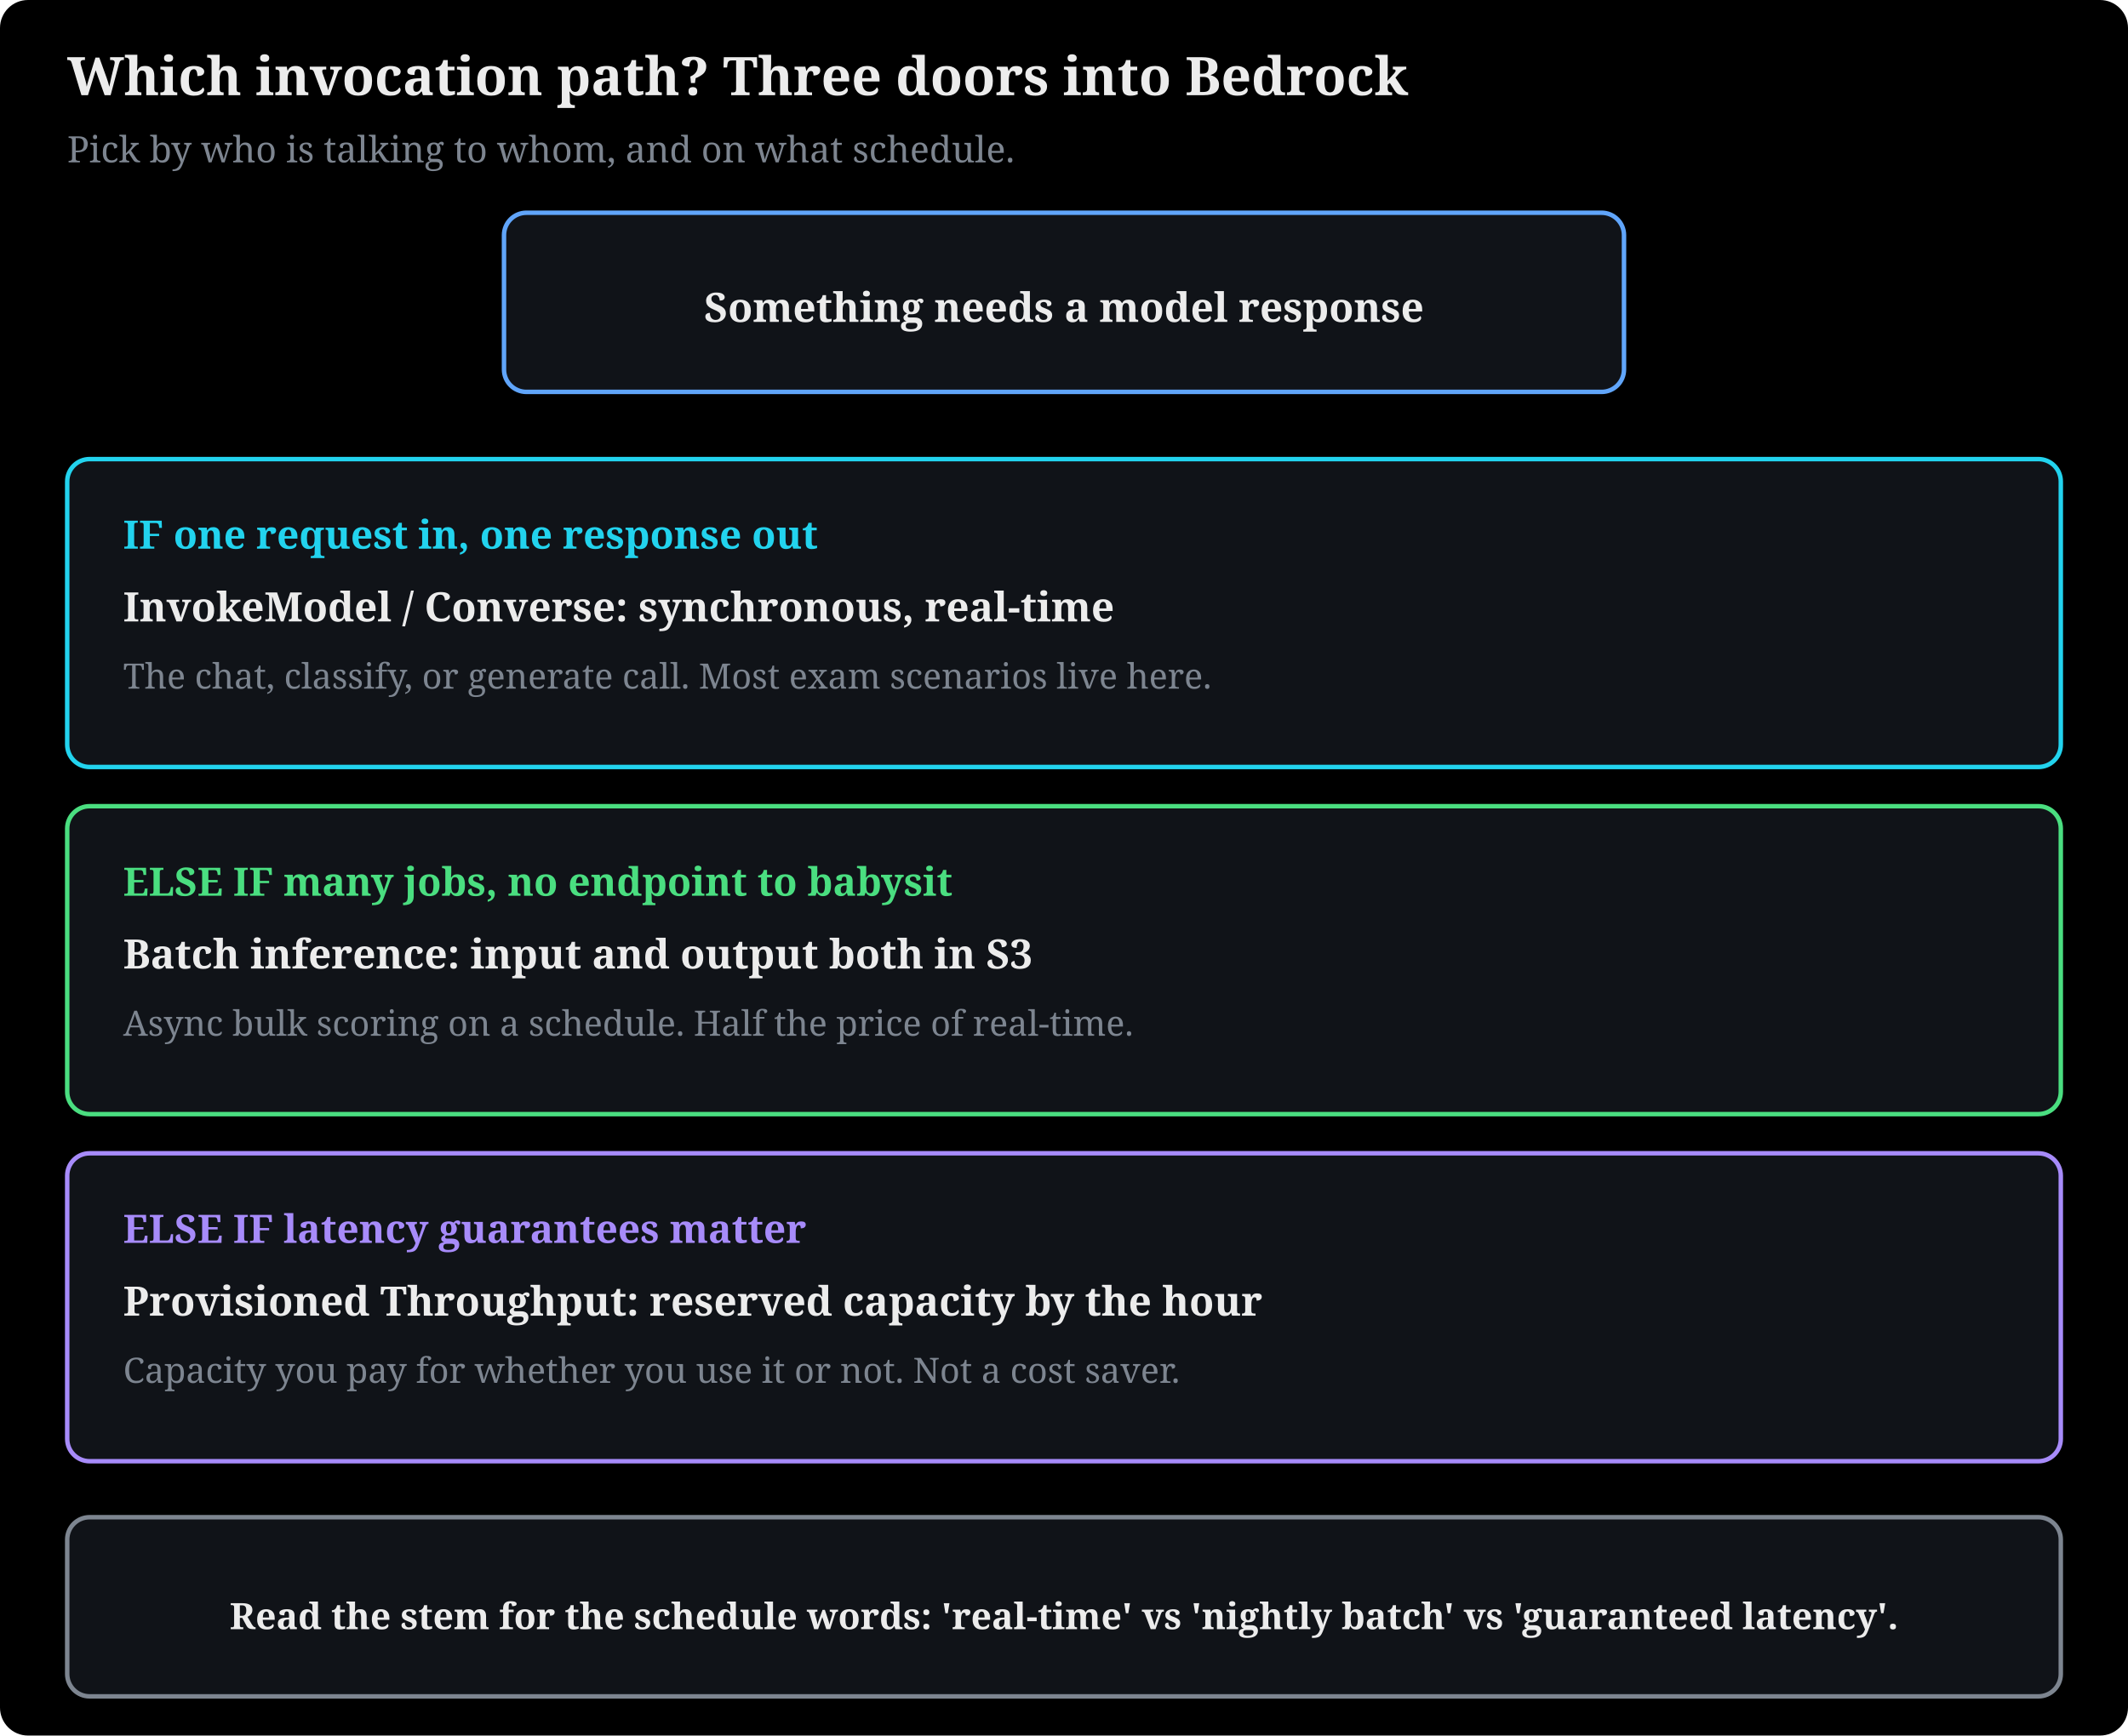
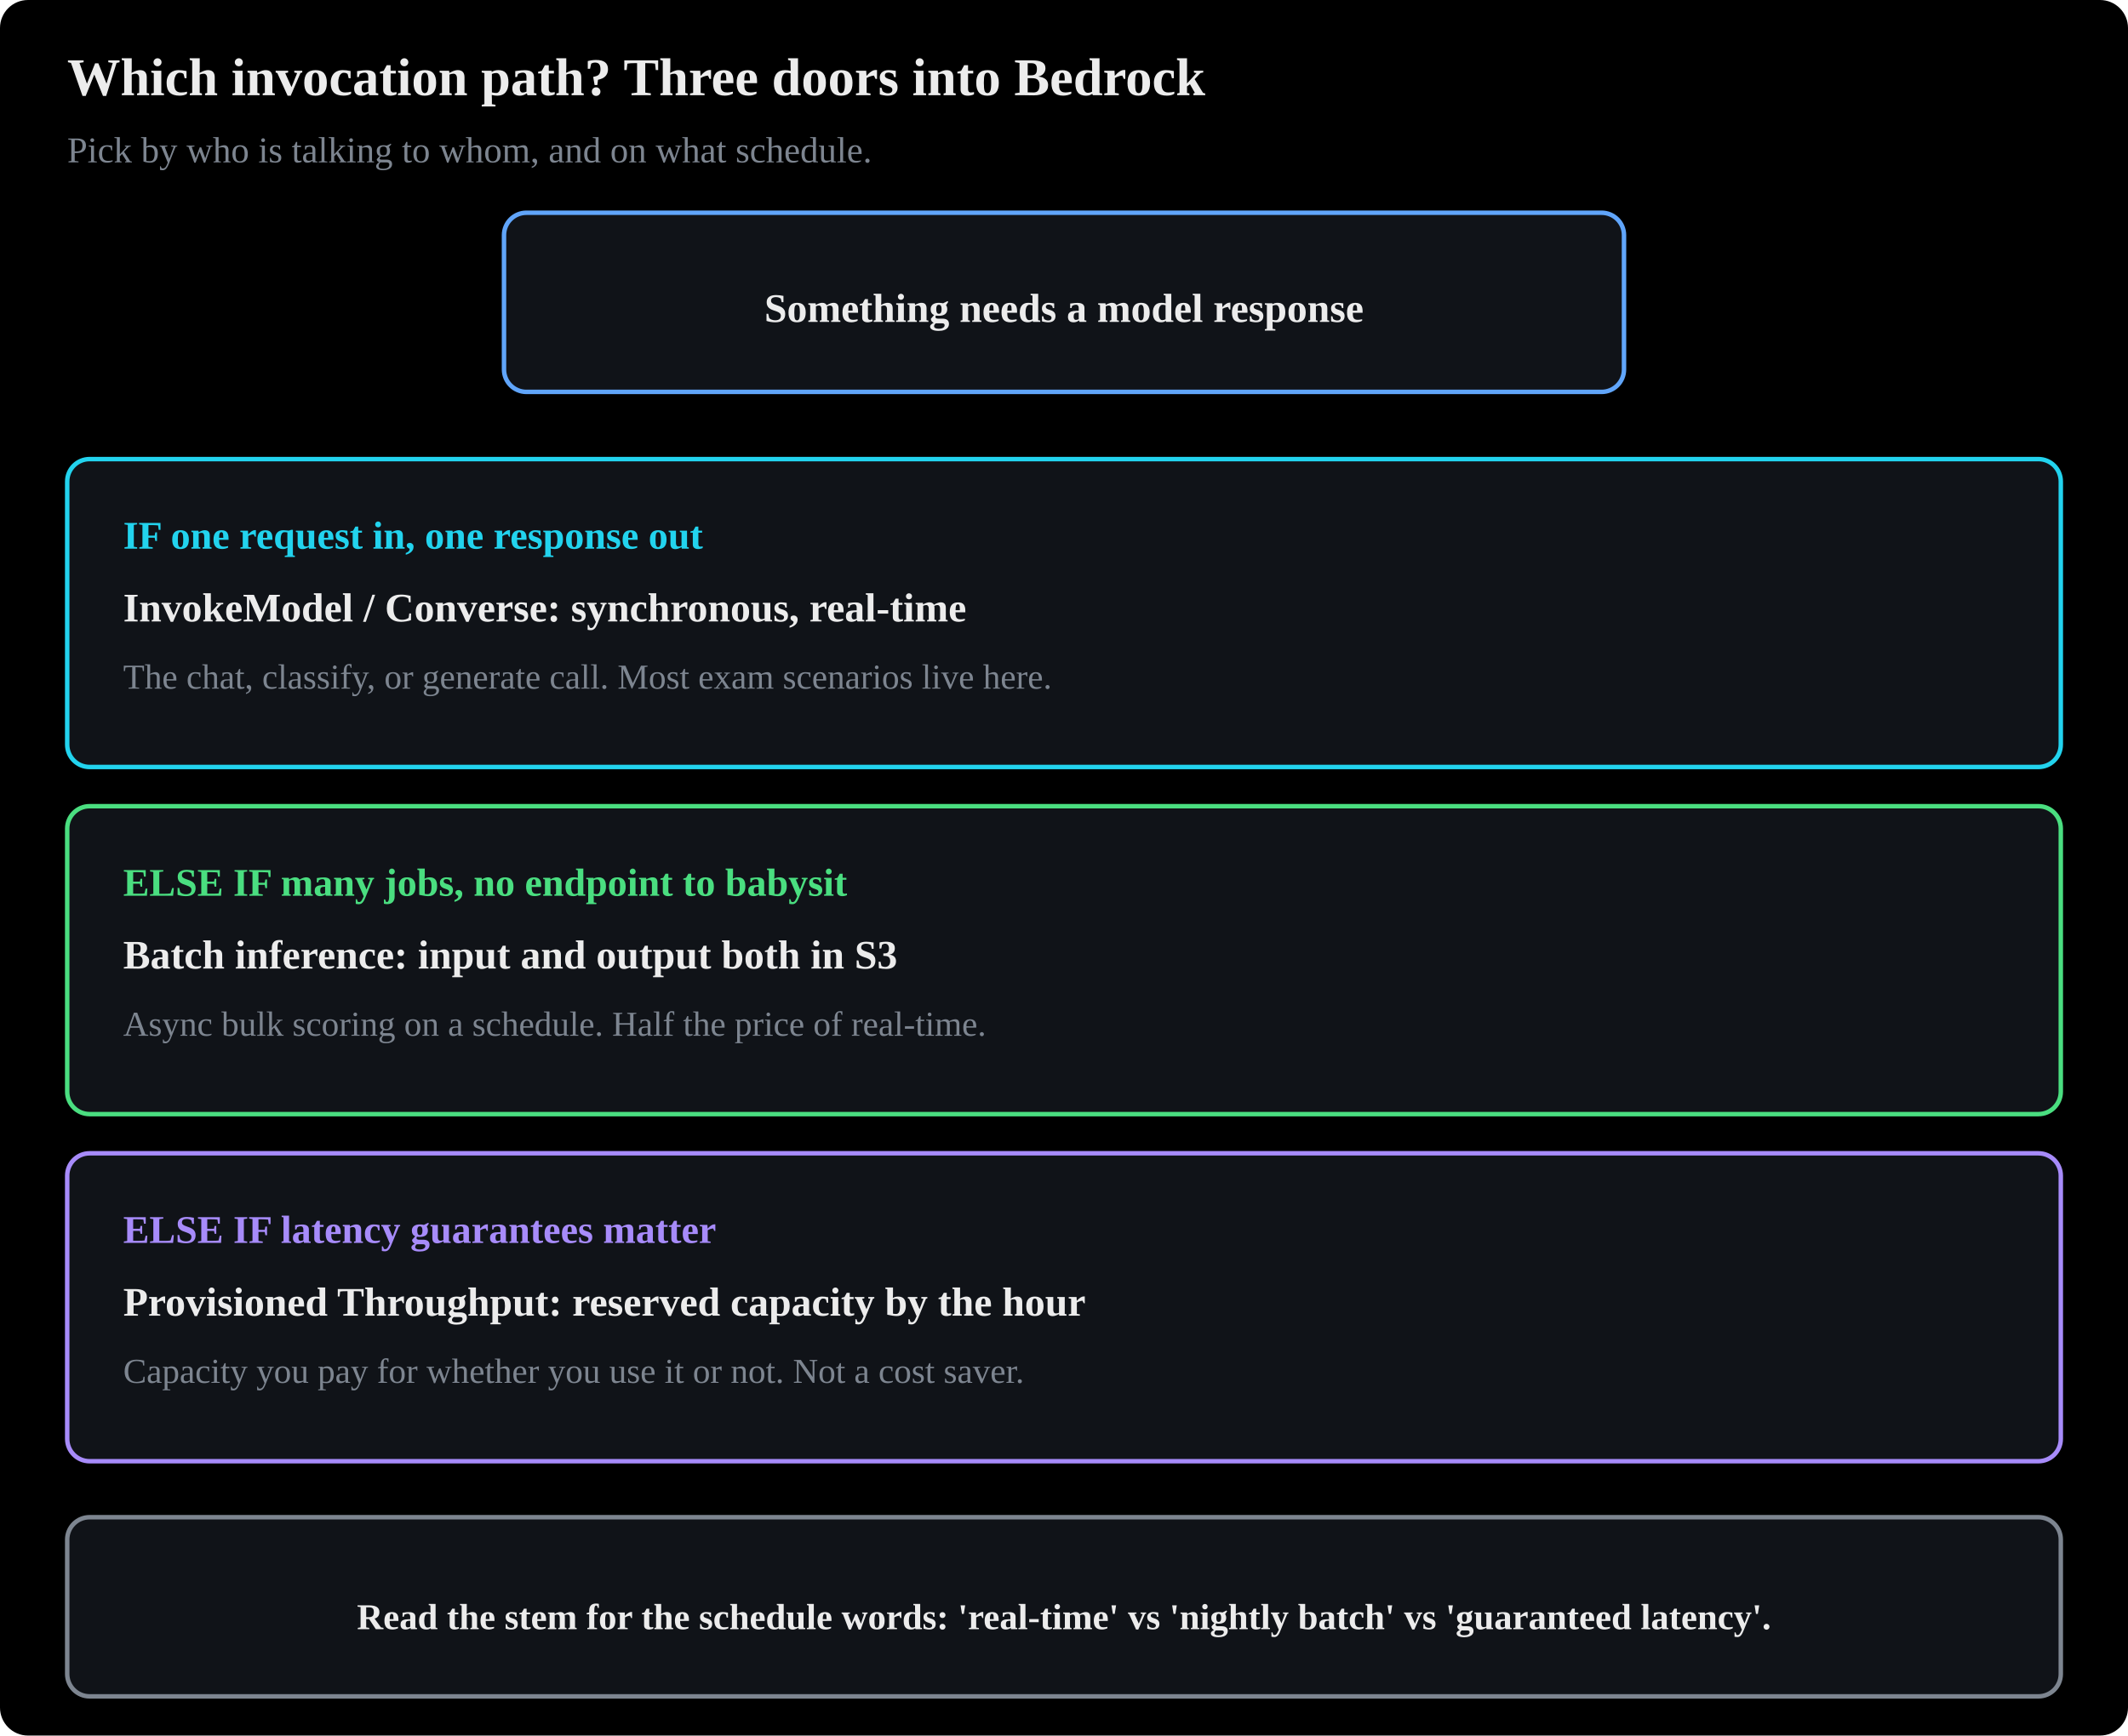
- <svg xmlns="http://www.w3.org/2000/svg" viewBox="0 0 760 620" width="100%" style="max-width:780px" font-family="Charis SIL, Georgia, serif" role="img">
+ <svg xmlns="http://www.w3.org/2000/svg" viewBox="0 0 760 620" width="100%" style="max-width:780px" font-family="Anthropic Sans, Inter, Source Sans 3, IBM Plex Sans, sans-serif" role="img">
  <rect x="0" y="0" width="760" height="620" fill="#000000" rx="10" />
  <text x="24" y="34" font-size="19" font-weight="bold" fill="#ececec">Which invocation path? Three doors into Bedrock</text>
  <text x="24" y="58" font-size="13" fill="#7d8590">Pick by who is talking to whom, and on what schedule.</text>
  <rect x="180" y="76" width="400" height="64" rx="8" fill="#101318" stroke="#60a5fa" stroke-width="1.6" />
  <text x="380" y="115" font-size="14.5" fill="#ececec" text-anchor="middle" font-weight="bold">Something needs a model response</text>
  <rect x="24" y="164" width="712" height="110" rx="8" fill="#101318" stroke="#22d3ee" stroke-width="1.6" />
  <text x="44" y="196" font-size="14" fill="#22d3ee" text-anchor="start" font-weight="bold">IF one request in, one response out</text>
  <text x="44" y="222" font-size="14.5" fill="#ececec" text-anchor="start" font-weight="bold">InvokeModel / Converse: synchronous, real-time</text>
  <text x="44" y="246" font-size="12.5" fill="#7d8590" text-anchor="start">The chat, classify, or generate call. Most exam scenarios live here.</text>
  <rect x="24" y="288" width="712" height="110" rx="8" fill="#101318" stroke="#4ade80" stroke-width="1.6" />
  <text x="44" y="320" font-size="14" fill="#4ade80" text-anchor="start" font-weight="bold">ELSE IF many jobs, no endpoint to babysit</text>
  <text x="44" y="346" font-size="14.5" fill="#ececec" text-anchor="start" font-weight="bold">Batch inference: input and output both in S3</text>
  <text x="44" y="370" font-size="12.5" fill="#7d8590" text-anchor="start">Async bulk scoring on a schedule. Half the price of real-time.</text>
  <rect x="24" y="412" width="712" height="110" rx="8" fill="#101318" stroke="#a78bfa" stroke-width="1.6" />
  <text x="44" y="444" font-size="14" fill="#a78bfa" text-anchor="start" font-weight="bold">ELSE IF latency guarantees matter</text>
  <text x="44" y="470" font-size="14.5" fill="#ececec" text-anchor="start" font-weight="bold">Provisioned Throughput: reserved capacity by the hour</text>
  <text x="44" y="494" font-size="12.5" fill="#7d8590" text-anchor="start">Capacity you pay for whether you use it or not. Not a cost saver.</text>
  <rect x="24" y="542" width="712" height="64" rx="8" fill="#101318" stroke="#7d8590" stroke-width="1.6" />
  <text x="380" y="582" font-size="13" fill="#ececec" text-anchor="middle" font-weight="bold">Read the stem for the schedule words: 'real-time' vs 'nightly batch' vs 'guaranteed latency'.</text>
</svg>
